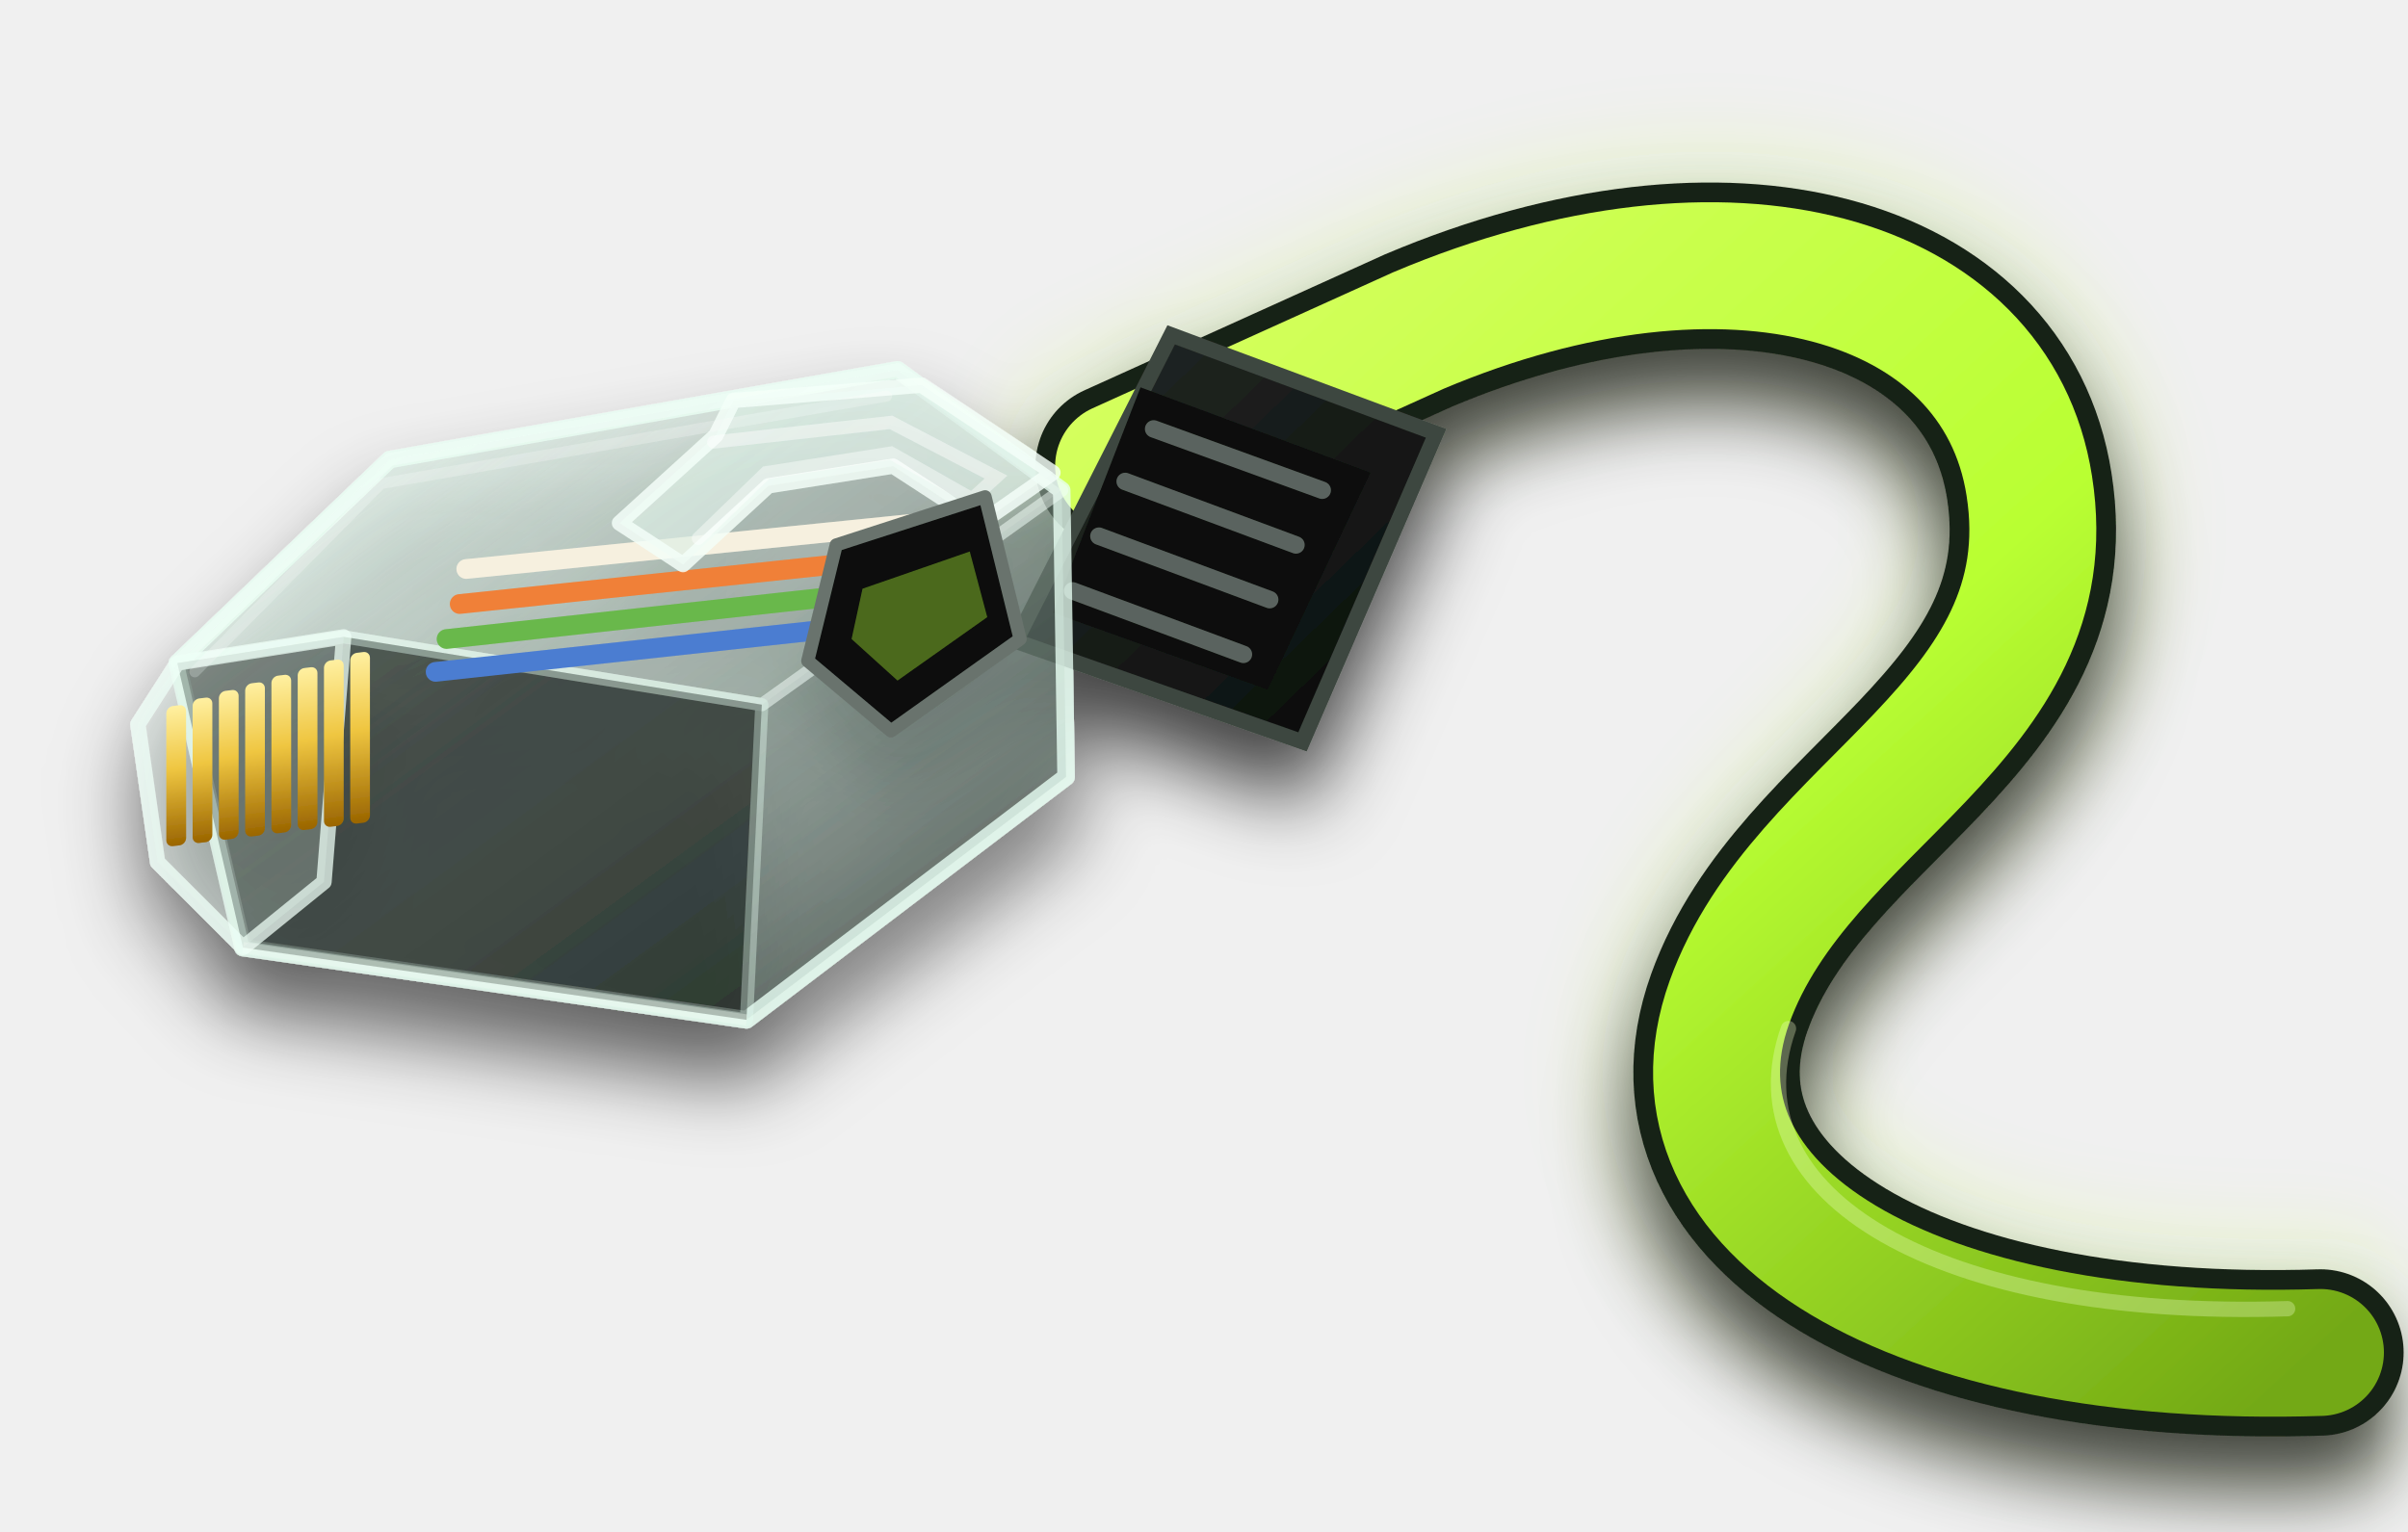
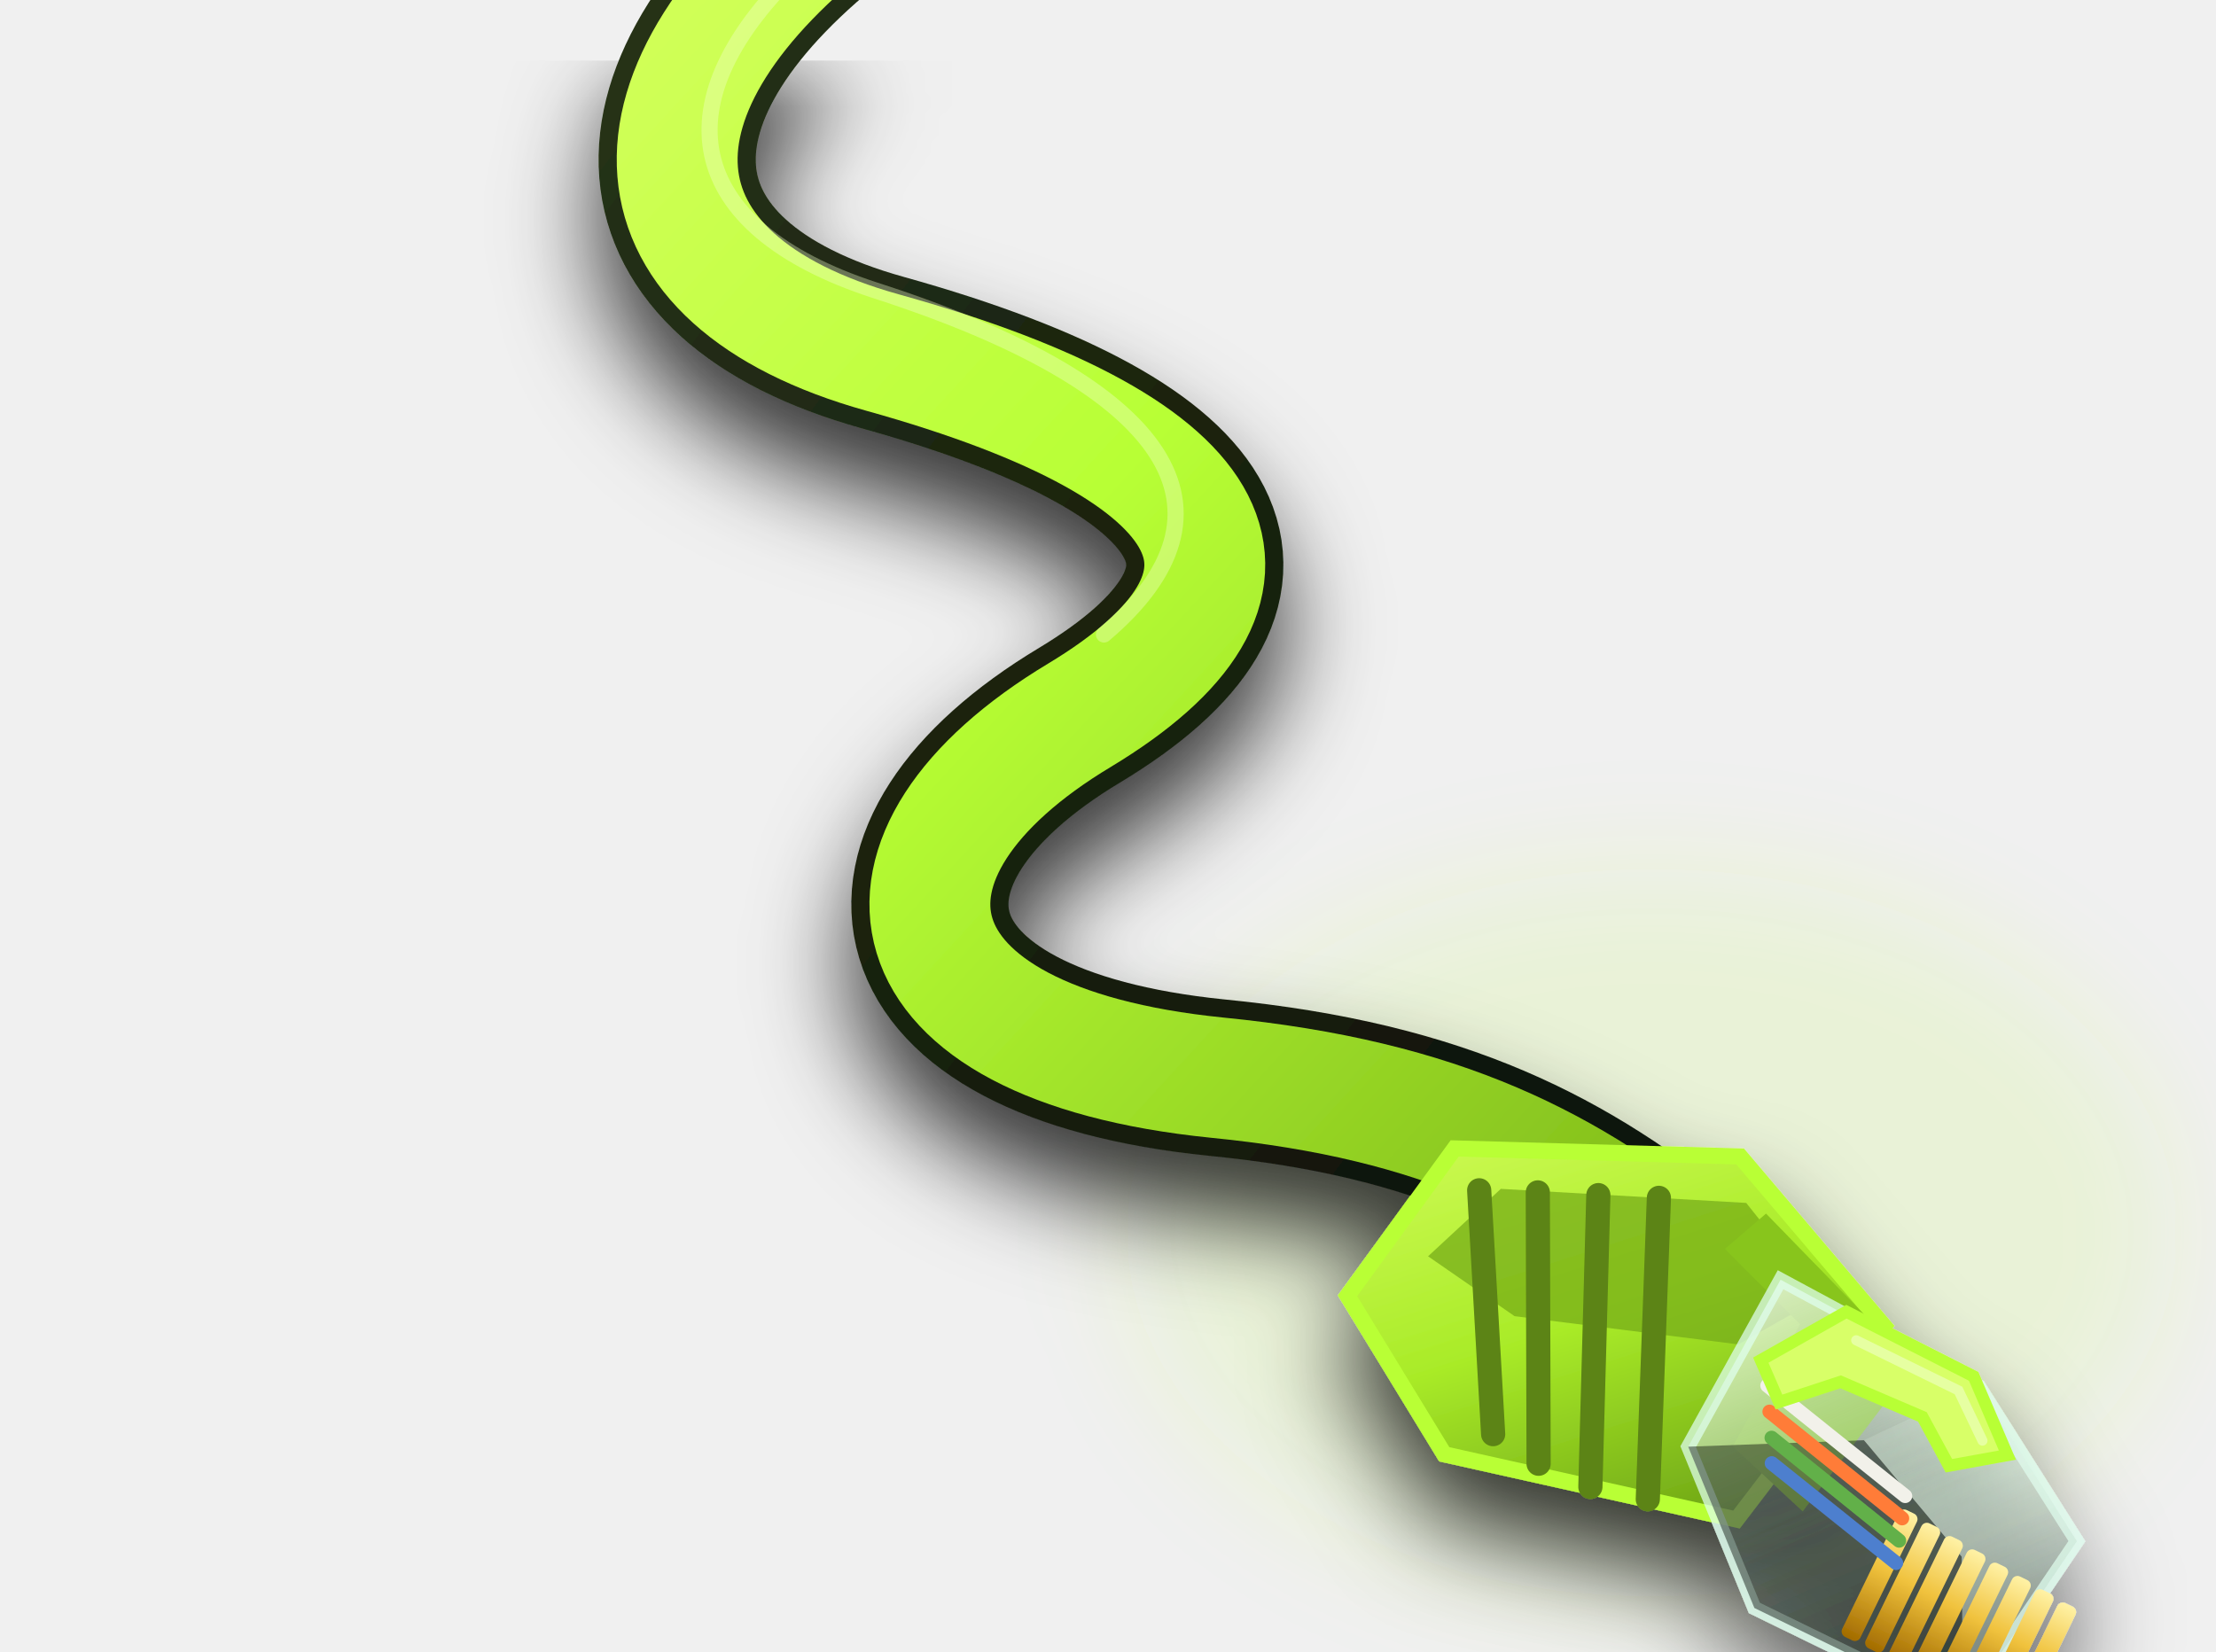
- <svg xmlns="http://www.w3.org/2000/svg" viewBox="0 0 1100 700" fill="none" role="img" aria-label="Cabo de rede RJ45 estilizado apontando para a esquerda">
+ <svg xmlns="http://www.w3.org/2000/svg" viewBox="0 0 1100 820" fill="none" role="img" aria-label="Cabo de rede RJ45 verde em perspectiva">
  <defs>
-     <linearGradient id="lime" x1="0" y1="0" x2="1" y2="1">
-       <stop stop-color="#d7ff62" />
-       <stop offset=".5" stop-color="#b9ff32" />
-       <stop offset="1" stop-color="#73a915" />
+     <linearGradient id="cable" x1="180" y1="20" x2="920" y2="700" gradientUnits="userSpaceOnUse">
+       <stop stop-color="#d8ff62" />
+       <stop offset=".42" stop-color="#b8ff35" />
+       <stop offset="1" stop-color="#72a914" />
    </linearGradient>
-     <linearGradient id="dark" x1="0" y1="0" x2="1" y2="1">
-       <stop stop-color="#252b27" />
-       <stop offset="1" stop-color="#080a09" />
+     <linearGradient id="cableShade" x1="0" y1="0" x2="1" y2="1">
+       <stop stop-color="#263216" />
+       <stop offset="1" stop-color="#0c1108" />
+     </linearGradient>
+     <linearGradient id="boot" x1="0" y1="0" x2="1" y2="1">
+       <stop stop-color="#d9ff61" />
+       <stop offset=".5" stop-color="#a9eb28" />
+       <stop offset="1" stop-color="#5c8f10" />
+     </linearGradient>
+     <linearGradient id="gold" x1="0" y1="0" x2="0" y2="1">
+       <stop stop-color="#fff2a6" />
+       <stop offset=".45" stop-color="#f0c23d" />
+       <stop offset="1" stop-color="#a26b00" />
    </linearGradient>
    <linearGradient id="glass" x1="0" y1="0" x2="1" y2="1">
-       <stop stop-color="#effff7" stop-opacity=".82" />
-       <stop offset=".45" stop-color="#a7c1b5" stop-opacity=".42" />
-       <stop offset="1" stop-color="#26312c" stop-opacity=".76" />
+       <stop stop-color="#f8fff9" stop-opacity=".78" />
+       <stop offset=".55" stop-color="#b7d3c1" stop-opacity=".34" />
+       <stop offset="1" stop-color="#1a241d" stop-opacity=".68" />
    </linearGradient>
-     <linearGradient id="gold" x1="0" y1="0" x2="0" y2="1">
-       <stop stop-color="#fff0a1" />
-       <stop offset=".45" stop-color="#efc641" />
-       <stop offset="1" stop-color="#9a6500" />
-     </linearGradient>
-     <filter id="shadow" x="-30%" y="-30%" width="180%" height="190%">
-       <feDropShadow dx="0" dy="24" stdDeviation="18" flood-color="#000" flood-opacity=".72" />
+     <filter id="shadow" x="-40%" y="-40%" width="220%" height="240%">
+       <feDropShadow dx="0" dy="30" stdDeviation="24" flood-color="#000" flood-opacity=".78" />
    </filter>
-     <filter id="glow" x="-60%" y="-60%" width="220%" height="220%">
-       <feGaussianBlur stdDeviation="18" />
+     <filter id="glow" x="-80%" y="-80%" width="260%" height="260%">
+       <feGaussianBlur stdDeviation="28" />
    </filter>
  </defs>
-   <path d="M1060 618C873 624 756 553 790 458C823 366 944 330 927 222C912 126 790 91 648 151L511 213" stroke="#baff37" stroke-opacity=".16" stroke-width="104" stroke-linecap="round" filter="url(#glow)" />
+   <ellipse cx="820" cy="612" rx="260" ry="180" fill="#baff36" fill-opacity=".13" filter="url(#glow)" />
  <g filter="url(#shadow)">
-     <path d="M1060 618C873 624 756 553 790 458C823 366 944 330 927 222C912 126 790 91 648 151L511 213" stroke="#192016" stroke-width="76" stroke-linecap="round" />
-     <path d="M1060 618C873 624 756 553 790 458C823 366 944 330 927 222C912 126 790 91 648 151L511 213" stroke="url(#lime)" stroke-width="58" stroke-linecap="round" />
-     <path d="M1045 598C885 603 790 546 817 470" stroke="#efffc8" stroke-opacity=".32" stroke-width="7" stroke-linecap="round" />
-     <path d="M535 153L656 198L595 339L464 293Z" fill="url(#dark)" stroke="#3d463f" stroke-width="7" />
-     <path d="M521 177L626 216L579 315L481 280Z" fill="#0a0d0b" />
-     <g stroke="#69736c" stroke-width="8" stroke-linecap="round" opacity=".85">
-       <path d="M527 196L604 224" />
-       <path d="M514 220L592 249" />
-       <path d="M502 245L580 274" />
-       <path d="M490 270L568 299" />
+     <path d="M420 -45C302 45 309 139 438 175C614 224 642 291 536 355C421 424 436 518 604 535C716 546 779 579 841 630" stroke="url(#cableShade)" stroke-width="78" stroke-linecap="round" />
+     <path d="M420 -45C302 45 309 139 438 175C614 224 642 291 536 355C421 424 436 518 604 535C716 546 779 579 841 630" stroke="url(#cable)" stroke-width="60" stroke-linecap="round" />
+     <path d="M399 -18C326 50 339 113 434 144C583 192 620 254 548 315" stroke="#f5ffd4" stroke-opacity=".35" stroke-width="8" stroke-linecap="round" />
+     <g transform="translate(740 515) rotate(18)">
+       <path d="M0 58L136 18L230 76L190 190L42 204L-28 144Z" fill="url(#boot)" stroke="#b9ff35" stroke-width="8" />
+       <path d="M28 70L146 39L196 72L164 107L54 128L4 113Z" fill="#75aa18" opacity=".72" />
+       <g stroke="#5b8412" stroke-width="12" stroke-linecap="round">
+         <path d="M18 74L62 187" />
+         <path d="M46 66L88 194" />
+         <path d="M75 58L116 197" />
+         <path d="M104 50L145 194" />
+       </g>
+       <path d="M157 41L250 90L220 176L177 156L190 88L143 64Z" fill="#88c51c" />
+       <g transform="translate(174 70)">
+         <path d="M0 0L110 20L180 78L152 175L38 159L-18 93Z" fill="url(#glass)" stroke="#dffff0" stroke-opacity=".72" stroke-width="7" />
+         <path d="M110 20L180 78L152 175L128 103L64 63Z" fill="#dcefe4" fill-opacity=".17" />
+         <path d="M-18 93L38 159L152 175L128 103L64 63Z" fill="#0c120e" fill-opacity=".45" />
+         <g transform="translate(92 89) rotate(8)">
+           <rect x="0" y="0" width="10" height="70" rx="3" fill="url(#gold)" />
+           <rect x="13" y="1" width="10" height="69" rx="3" fill="url(#gold)" />
+           <rect x="26" y="2" width="10" height="68" rx="3" fill="url(#gold)" />
+           <rect x="39" y="3" width="10" height="67" rx="3" fill="url(#gold)" />
+           <rect x="52" y="4" width="10" height="66" rx="3" fill="url(#gold)" />
+           <rect x="65" y="5" width="10" height="65" rx="3" fill="url(#gold)" />
+           <rect x="78" y="6" width="10" height="64" rx="3" fill="url(#gold)" />
+           <rect x="91" y="7" width="10" height="63" rx="3" fill="url(#gold)" />
+         </g>
+         <g stroke-linecap="round" stroke-width="7">
+           <path d="M10 52L92 83" stroke="#f2f1ea" />
+           <path d="M15 64L94 94" stroke="#ff7b39" />
+           <path d="M20 76L96 105" stroke="#62b04a" />
+           <path d="M24 88L98 116" stroke="#4d7fce" />
+         </g>
+         <path d="M36 5L106 16L134 48L108 62L88 43L44 39L18 58L3 41Z" fill="#d8ff68" stroke="#b8ff35" stroke-width="6" />
+         <path d="M45 17L101 25L120 45" stroke="#f2ffd2" stroke-opacity=".55" stroke-width="5" stroke-linecap="round" />
+       </g>
    </g>
-     <path d="M485 224L410 169L178 210L81 303L111 433L341 466L487 355Z" fill="url(#glass)" stroke="#e8fff3" stroke-opacity=".78" stroke-width="8" stroke-linejoin="round" />
-     <path d="M178 210L410 169L485 224L348 322L157 291L81 303Z" fill="#f4fff9" fill-opacity=".12" stroke="#f2fff8" stroke-opacity=".48" stroke-width="6" stroke-linejoin="round" />
-     <path d="M157 291L348 322L341 466L111 433L81 303Z" fill="#111714" fill-opacity=".58" stroke="#e6fff1" stroke-opacity=".34" stroke-width="6" stroke-linejoin="round" />
-     <path d="M81 303L157 291L148 403L111 433L72 394L63 331Z" fill="#d9ebe2" fill-opacity=".24" stroke="#effff7" stroke-opacity=".72" stroke-width="7" stroke-linejoin="round" />
-     <g transform="translate(76 323) skewY(-7)">
-       <rect x="0" y="0" width="9" height="64" rx="3" fill="url(#gold)" />
-       <rect x="12" y="-2" width="9" height="66" rx="3" fill="url(#gold)" />
-       <rect x="24" y="-4" width="9" height="68" rx="3" fill="url(#gold)" />
-       <rect x="36" y="-6" width="9" height="70" rx="3" fill="url(#gold)" />
-       <rect x="48" y="-8" width="9" height="72" rx="3" fill="url(#gold)" />
-       <rect x="60" y="-10" width="9" height="74" rx="3" fill="url(#gold)" />
-       <rect x="72" y="-12" width="9" height="76" rx="3" fill="url(#gold)" />
-       <rect x="84" y="-14" width="9" height="78" rx="3" fill="url(#gold)" />
-     </g>
-     <g stroke-linecap="round" stroke-width="9">
-       <path d="M430 238L213 260" stroke="#f6f0df" />
-       <path d="M438 252L210 276" stroke="#f08037" />
-       <path d="M432 267L204 292" stroke="#69b84c" />
-       <path d="M420 283L199 307" stroke="#4c7dd1" />
-     </g>
-     <path d="M335 183L421 176L481 216L448 239L408 213L351 222L312 258L283 239L327 199Z" fill="#dceee5" fill-opacity=".66" stroke="#f3fff9" stroke-opacity=".82" stroke-width="7" stroke-linejoin="round" />
-     <path d="M326 202L407 193L455 218L444 228L407 207L350 216L319 246" stroke="#fff" stroke-opacity=".42" stroke-width="6" stroke-linecap="round" />
-     <path d="M382 249L450 227L466 292L407 334L369 302Z" fill="#0a0d0b" stroke="#69736d" stroke-width="6" stroke-linejoin="round" />
-     <path d="M394 269L443 252L451 282L410 311L389 292Z" fill="#baff37" fill-opacity=".38" />
-     <path d="M111 433L341 466" stroke="#f6fff9" stroke-opacity=".3" stroke-width="5" />
-     <path d="M89 307L174 221L405 181" stroke="#fff" stroke-opacity=".22" stroke-width="5" stroke-linecap="round" />
  </g>
</svg>
